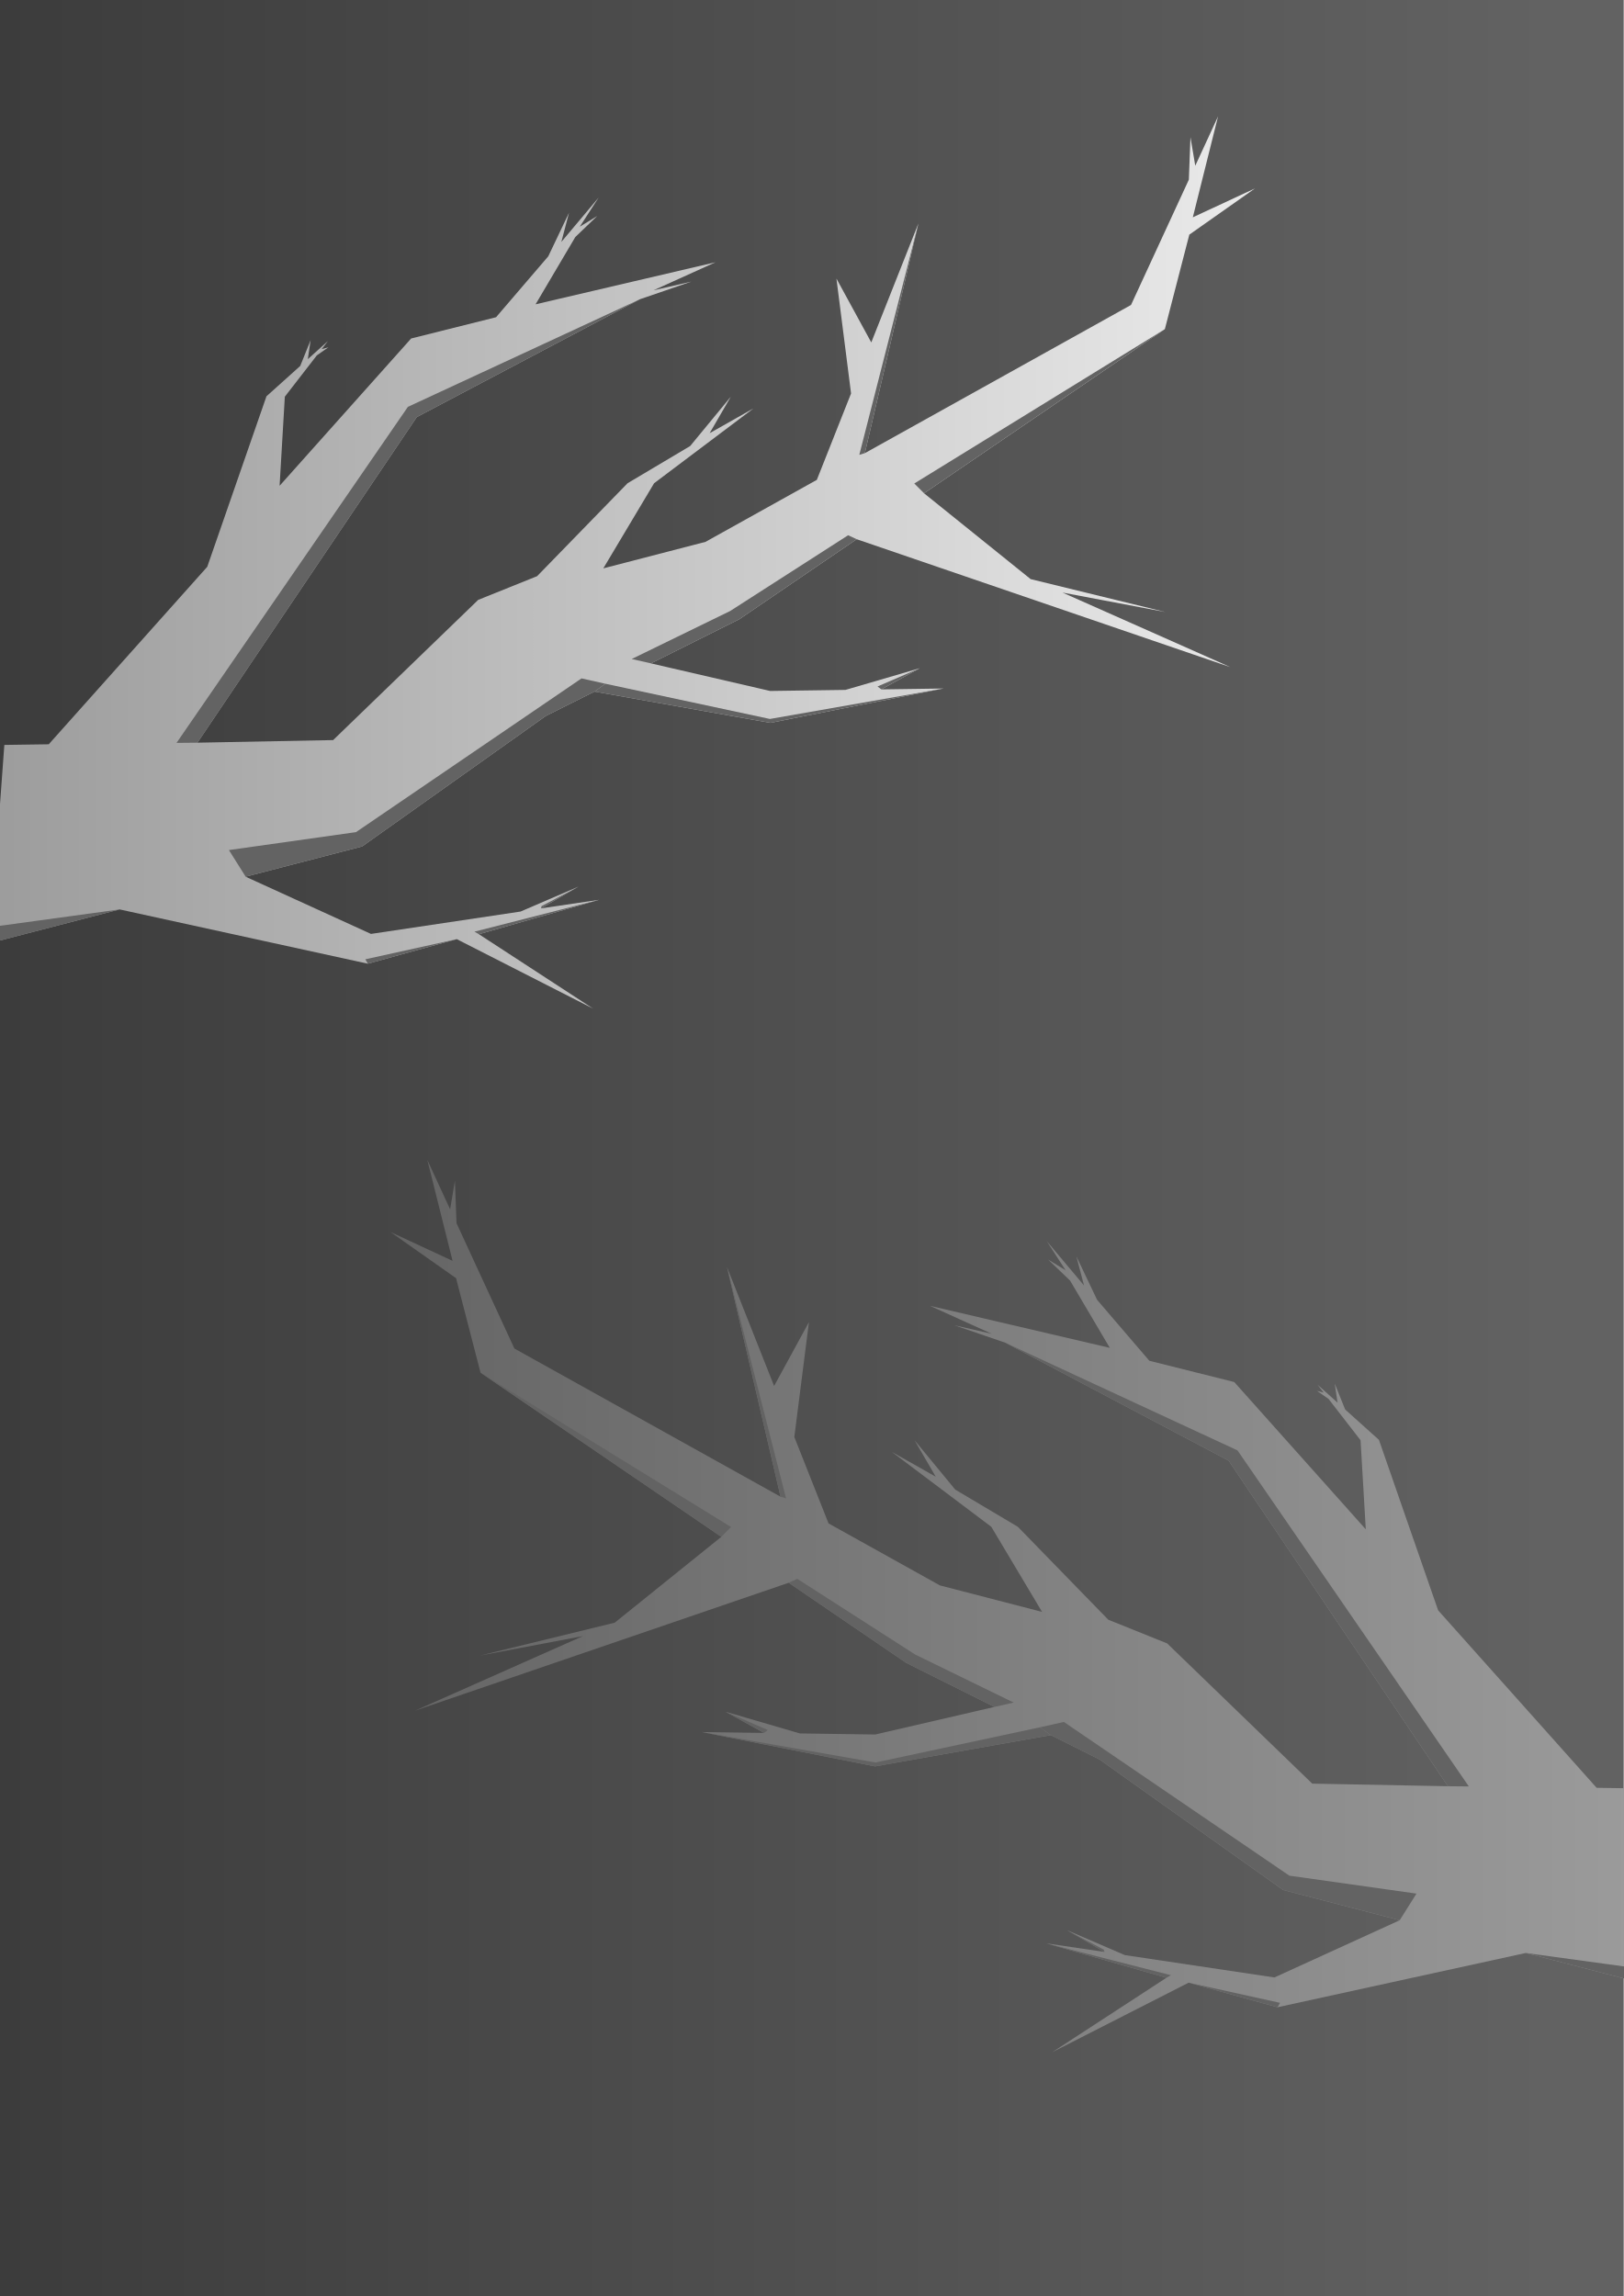
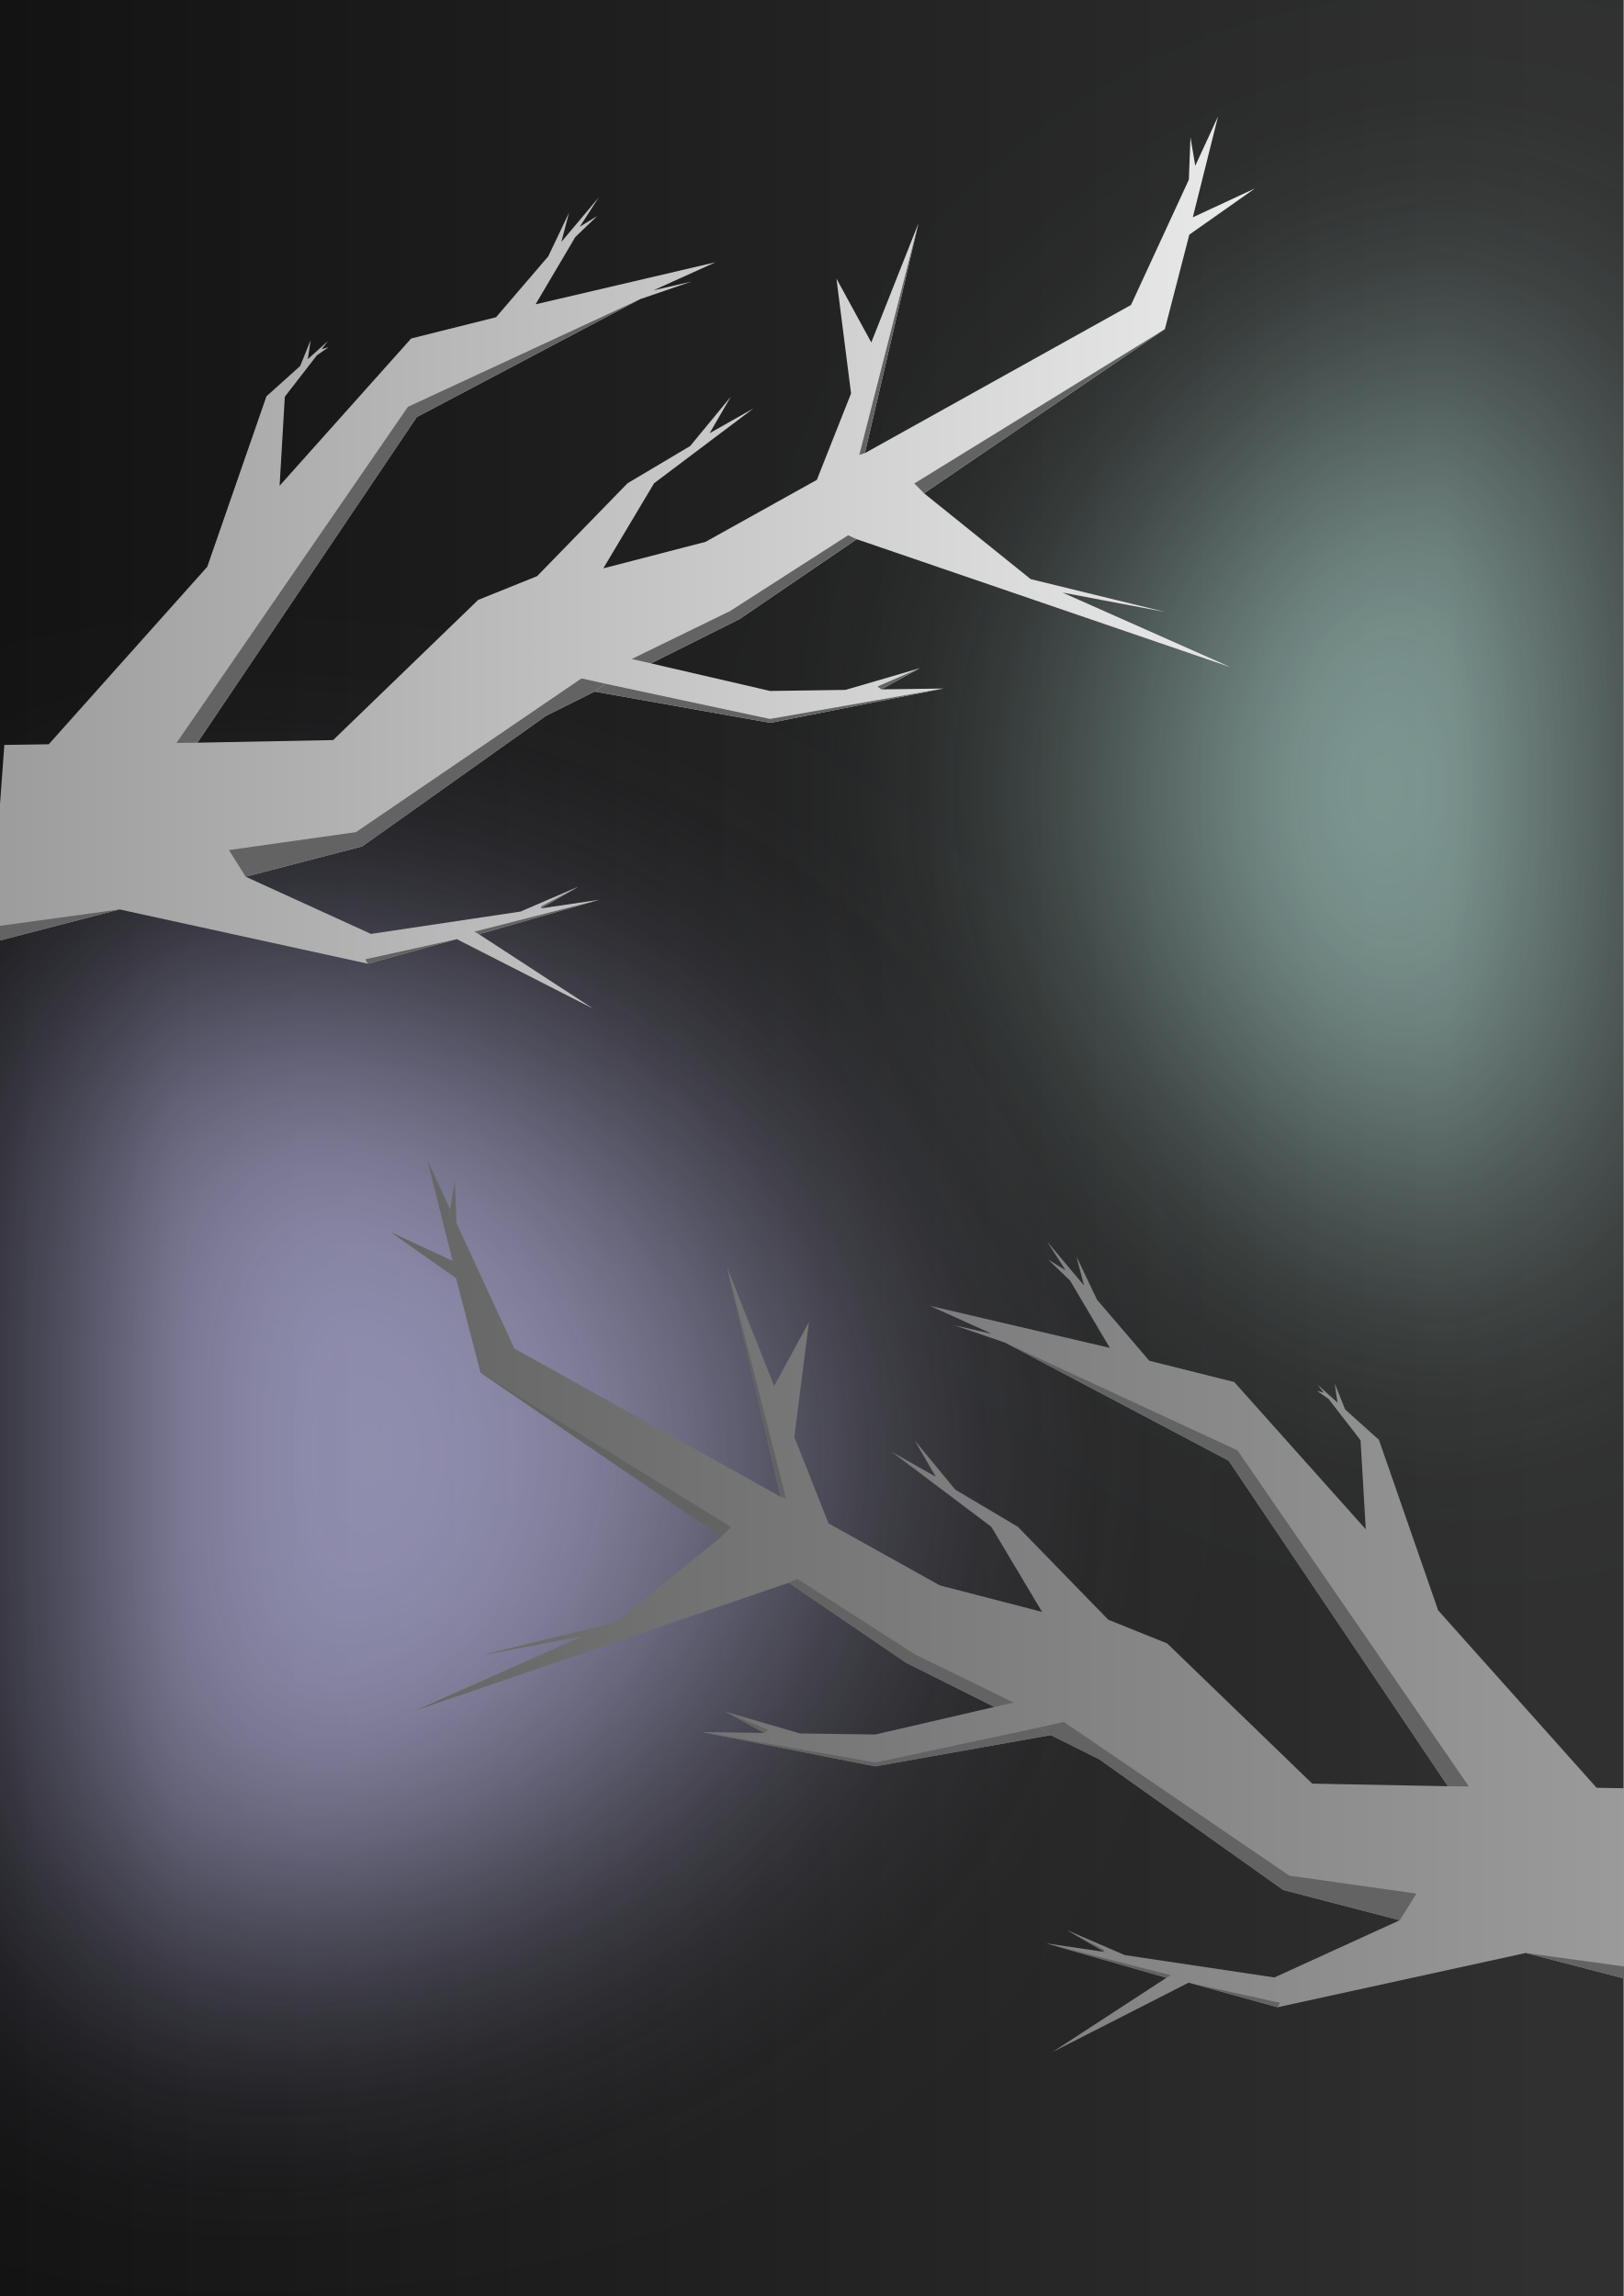
<svg xmlns="http://www.w3.org/2000/svg" xmlns:xlink="http://www.w3.org/1999/xlink" width="210mm" height="297mm" viewBox="0 0 210 297" version="1.1" id="svg5">
  <defs id="defs2">
    <linearGradient id="linearGradient2694">
      <stop style="stop-color:#9c9c9c;stop-opacity:1;" offset="0" id="stop2690" />
      <stop style="stop-color:#656565;stop-opacity:1;" offset="1" id="stop2692" />
    </linearGradient>
    <linearGradient id="linearGradient2622">
      <stop style="stop-color:#9c9c9c;stop-opacity:1;" offset="0" id="stop2618" />
      <stop style="stop-color:#eaeaea;stop-opacity:1;" offset="1" id="stop2620" />
    </linearGradient>
    <linearGradient id="linearGradient925">
-       <stop style="stop-color:#3c3c3c;stop-opacity:1;" offset="0" id="stop921" />
-       <stop style="stop-color:#626262;stop-opacity:1;" offset="1" id="stop923" />
+       <stop style="stop-color:#131313;stop-opacity:1;" offset="0" id="stop921" />
+       <stop style="stop-color:#303030;stop-opacity:1;" offset="1" id="stop923" />
    </linearGradient>
    <linearGradient xlink:href="#linearGradient925" id="linearGradient927" x1="0" y1="74.25" x2="200.419" y2="74.25" gradientUnits="userSpaceOnUse" gradientTransform="scale(1,2.000256)" />
    <linearGradient xlink:href="#linearGradient2622" id="linearGradient2624" x1="-1.315" y1="72.765" x2="162.313" y2="72.765" gradientUnits="userSpaceOnUse" />
    <linearGradient xlink:href="#linearGradient2694" id="linearGradient2650" gradientUnits="userSpaceOnUse" x1="-1.315" y1="72.765" x2="162.313" y2="72.765" gradientTransform="matrix(-1,0,0,1,212.8038,134.9884)" />
+     <filter style="color-interpolation-filters:sRGB" id="filter1052" x="-0.4" y="-0.391" width="1.8" height="1.782">
+       <feGaussianBlur stdDeviation="14.434" id="feGaussianBlur1054" />
+     </filter>
  </defs>
  <g id="layer1">
    <rect style="fill:url(#linearGradient927);fill-opacity:1;stroke-width:0.037;stroke-linecap:round;stroke-linejoin:bevel" id="rect234" width="210" height="297.038" x="0" y="0" />
+     <ellipse style="opacity:0.688;fill:#c5f5eb;fill-opacity:1;stroke-width:0.701;stroke-linecap:round;stroke-linejoin:round;filter:url(#filter1052)" id="path495" cx="211.971" cy="150.046" rx="43.29" ry="44.304" transform="matrix(1.657713,0,0,1.410386,-129.7818,-109.6192)" />
+     <ellipse style="opacity:0.688;fill:#c8c5f5;fill-opacity:1;stroke-width:0.701;stroke-linecap:round;stroke-linejoin:round;filter:url(#filter1052)" id="ellipse1056" cx="211.971" cy="150.046" rx="43.29" ry="44.304" transform="matrix(1.657713,0,0,1.410386,-321.78,-23.44234)" />
    <path style="fill:url(#linearGradient2624);fill-opacity:1;stroke:none;stroke-width:0.466px;stroke-linecap:butt;stroke-linejoin:miter;stroke-opacity:1" d="M 0.561,96.36 6.304,96.276 26.805,73.318 l 7.657,-22.055 4.366,-3.924 1.349,-3.347 -0.365,2.463 2.599,-2.336 -0.805,1.039 0.87,-0.232 -1.499,1.045 -4.139,5.344 -0.676,11.523 17.012,-19.052 10.984,-2.752 6.751,-7.877 2.685,-5.635 -0.992,3.773 4.822,-5.742 -2.437,3.773 2.254,-1.384 -2.835,2.722 -5.138,8.701 23.272,-5.441 -8.013,3.626 4.896,-1.124 -6.642,2.276 -28.881,15.253 -28.361,42.115 17.547,-0.336 18.762,-18.137 7.617,-3.066 11.697,-12.02 8.1,-4.814 5.256,-6.38 -2.736,4.716 5.677,-3.208 -12.862,9.684 -6.569,11.011 13.215,-3.427 14.401,-8.019 4.427,-11.177 -1.892,-14.863 4.507,8.261 6.097,-15.394 -6.929,29.716 34.424,-19.168 7.482,-16.211 0.208,-5.487 0.62,3.693 2.947,-6.385 -3.263,13.051 8.038,-3.736 -8.491,5.978 -3.164,12.225 -31.142,21.233 13.786,11.103 17.404,4.252 -13.289,-2.514 21.707,9.643 -48.321,-16.543 -15.18,10.35 -11.424,5.712 15.41,3.567 9.74,-0.138 9.616,-2.806 -4.975,2.74 8.041,-0.114 -22.404,4.443 -22.726,-4.045 -6.296,3.148 -23.765,16.886 -15.066,3.913 16.209,7.4 19.347,-2.893 7.49,-3.226 -4.858,2.817 7.545,-1.113 -15.56,4.456 14.764,9.623 -17.632,-8.988 -11.501,3.177 -32.102,-7.02 -16.792,4.361 z" id="path1039" />
    <path style="fill:#636363;stroke:none;stroke-width:0.265px;stroke-linecap:butt;stroke-linejoin:miter;stroke-opacity:1;fill-opacity:1" d="M 15.476,117.64 0,119.758 l -1.315,2.244 z" id="path1818" />
    <path style="fill:#636363;stroke:none;stroke-width:0.265px;stroke-linecap:butt;stroke-linejoin:miter;stroke-opacity:1;fill-opacity:1" d="m 61.947,120.849 -0.584,-0.334 16.145,-4.122 z" id="path1820" />
    <path style="fill:#636363;stroke:none;stroke-width:0.265px;stroke-linecap:butt;stroke-linejoin:miter;stroke-opacity:1;fill-opacity:1" d="m 69.963,117.505 0.079,-0.292 4.779,-2.525 z" id="path1822" />
    <path style="fill:#636363;stroke:none;stroke-width:0.265px;stroke-linecap:butt;stroke-linejoin:miter;stroke-opacity:1;fill-opacity:1" d="m 47.578,124.661 -0.329,-0.57 11.83,-2.607 z" id="path1824" />
    <path style="fill:#636363;stroke:none;stroke-width:0.265px;stroke-linecap:butt;stroke-linejoin:miter;stroke-opacity:1;fill-opacity:1" d="m 76.902,89.46 1.385,-1.016 21.29,4.557 22.454,-3.939 -22.404,4.443 z" id="path1826" />
    <path style="fill:#636363;stroke:none;stroke-width:0.265px;stroke-linecap:butt;stroke-linejoin:miter;stroke-opacity:1;fill-opacity:1" d="m 113.99,89.176 -0.497,-0.377 5.472,-2.363 z" id="path1828" />
    <path style="fill:#636363;stroke:none;stroke-width:0.265px;stroke-linecap:butt;stroke-linejoin:miter;stroke-opacity:1;fill-opacity:1" d="m 31.774,113.407 -2.167,-3.446 16.435,-2.321 29.168,-19.885 3.076,0.688 -1.385,1.016 -6.296,3.148 -23.765,16.886 z" id="path1830" />
    <path style="fill:#636363;stroke:none;stroke-width:0.265px;stroke-linecap:butt;stroke-linejoin:miter;stroke-opacity:1;fill-opacity:1" d="m 84.198,85.811 -2.496,-0.565 12.734,-6.21 15.254,-9.798 1.112,0.512 -15.18,10.35 z" id="path1832" />
    <path style="fill:#636363;stroke:none;stroke-width:0.265px;stroke-linecap:butt;stroke-linejoin:miter;stroke-opacity:1;fill-opacity:1" d="M 119.516,63.809 118.249,62.542 150.658,42.575 Z" id="path1834" />
    <path style="fill:#636363;stroke:none;stroke-width:0.265px;stroke-linecap:butt;stroke-linejoin:miter;stroke-opacity:1;fill-opacity:1" d="m 111.856,58.616 -0.719,0.222 7.649,-29.938 z" id="path1836" />
    <path style="fill:#636363;stroke:none;stroke-width:0.265px;stroke-linecap:butt;stroke-linejoin:miter;stroke-opacity:1;fill-opacity:1" d="m 25.541,96.071 -2.709,0.027 L 52.754,52.628 82.783,38.703 53.902,53.956 Z" id="path1838" />
    <path style="fill:url(#linearGradient2650);fill-opacity:1;stroke:none;stroke-width:0.466px;stroke-linecap:butt;stroke-linejoin:miter;stroke-opacity:1" d="m 212.243,231.348 -5.744,-0.084 -20.5,-22.958 -7.657,-22.055 -4.366,-3.924 -1.349,-3.347 0.365,2.463 -2.599,-2.336 0.805,1.039 -0.87,-0.232 1.499,1.045 4.139,5.344 0.676,11.523 -17.012,-19.052 -10.984,-2.752 -6.751,-7.877 -2.685,-5.635 0.992,3.773 -4.822,-5.742 2.437,3.773 -2.254,-1.384 2.835,2.722 5.138,8.701 -23.272,-5.441 8.013,3.626 -4.896,-1.124 6.642,2.276 28.881,15.253 28.361,42.115 -17.547,-0.336 -18.762,-18.137 -7.617,-3.066 -11.697,-12.02 -8.1,-4.814 -5.256,-6.38 2.736,4.716 -5.677,-3.208 12.862,9.684 6.569,11.011 -13.215,-3.427 -14.401,-8.019 -4.427,-11.177 1.892,-14.863 -4.507,8.261 -6.097,-15.394 6.929,29.716 -34.424,-19.168 -7.482,-16.211 -0.208,-5.487 -0.62,3.693 -2.947,-6.385 3.263,13.051 -8.038,-3.736 8.491,5.978 3.164,12.225 31.142,21.233 -13.786,11.103 -17.404,4.252 13.289,-2.514 -21.707,9.643 48.321,-16.543 15.18,10.35 11.424,5.712 -15.41,3.567 -9.74,-0.138 -9.616,-2.806 4.975,2.74 -8.041,-0.114 22.404,4.443 22.726,-4.045 6.296,3.148 23.765,16.886 15.066,3.913 -16.209,7.4 -19.347,-2.893 -7.49,-3.226 4.858,2.817 -7.545,-1.113 15.56,4.456 -14.764,9.623 17.632,-8.988 11.501,3.177 32.102,-7.02 16.792,4.361 z" id="path2626" />
    <path style="fill:#636363;fill-opacity:1;stroke:none;stroke-width:0.265px;stroke-linecap:butt;stroke-linejoin:miter;stroke-opacity:1" d="m 197.328,252.629 15.476,2.118 1.315,2.244 z" id="path2628" />
    <path style="fill:#636363;fill-opacity:1;stroke:none;stroke-width:0.265px;stroke-linecap:butt;stroke-linejoin:miter;stroke-opacity:1" d="m 150.856,255.837 0.584,-0.334 -16.145,-4.122 z" id="path2630" />
    <path style="fill:#636363;fill-opacity:1;stroke:none;stroke-width:0.265px;stroke-linecap:butt;stroke-linejoin:miter;stroke-opacity:1" d="m 142.841,252.494 -0.079,-0.292 -4.779,-2.525 z" id="path2632" />
    <path style="fill:#636363;fill-opacity:1;stroke:none;stroke-width:0.265px;stroke-linecap:butt;stroke-linejoin:miter;stroke-opacity:1" d="m 165.226,259.649 0.329,-0.57 -11.83,-2.607 z" id="path2634" />
    <path style="fill:#636363;fill-opacity:1;stroke:none;stroke-width:0.265px;stroke-linecap:butt;stroke-linejoin:miter;stroke-opacity:1" d="m 135.902,224.448 -1.385,-1.016 -21.29,4.557 -22.454,-3.939 22.404,4.443 z" id="path2636" />
    <path style="fill:#636363;fill-opacity:1;stroke:none;stroke-width:0.265px;stroke-linecap:butt;stroke-linejoin:miter;stroke-opacity:1" d="m 98.814,224.164 0.497,-0.377 -5.472,-2.363 z" id="path2638" />
    <path style="fill:#636363;fill-opacity:1;stroke:none;stroke-width:0.265px;stroke-linecap:butt;stroke-linejoin:miter;stroke-opacity:1" d="m 181.03,248.395 2.167,-3.446 -16.435,-2.321 -29.168,-19.885 -3.076,0.688 1.385,1.016 6.296,3.148 23.765,16.886 z" id="path2640" />
    <path style="fill:#636363;fill-opacity:1;stroke:none;stroke-width:0.265px;stroke-linecap:butt;stroke-linejoin:miter;stroke-opacity:1" d="m 128.605,220.8 2.496,-0.565 -12.734,-6.21 -15.254,-9.798 -1.112,0.512 15.18,10.35 z" id="path2642" />
    <path style="fill:#636363;fill-opacity:1;stroke:none;stroke-width:0.265px;stroke-linecap:butt;stroke-linejoin:miter;stroke-opacity:1" d="m 93.288,198.797 1.267,-1.267 -32.409,-19.966 z" id="path2644" />
    <path style="fill:#636363;fill-opacity:1;stroke:none;stroke-width:0.265px;stroke-linecap:butt;stroke-linejoin:miter;stroke-opacity:1" d="m 100.948,193.604 0.719,0.222 -7.649,-29.938 z" id="path2646" />
    <path style="fill:#636363;fill-opacity:1;stroke:none;stroke-width:0.265px;stroke-linecap:butt;stroke-linejoin:miter;stroke-opacity:1" d="m 187.262,231.059 2.709,0.027 -29.921,-43.47 -30.029,-13.925 28.881,15.253 z" id="path2648" />
  </g>
</svg>
